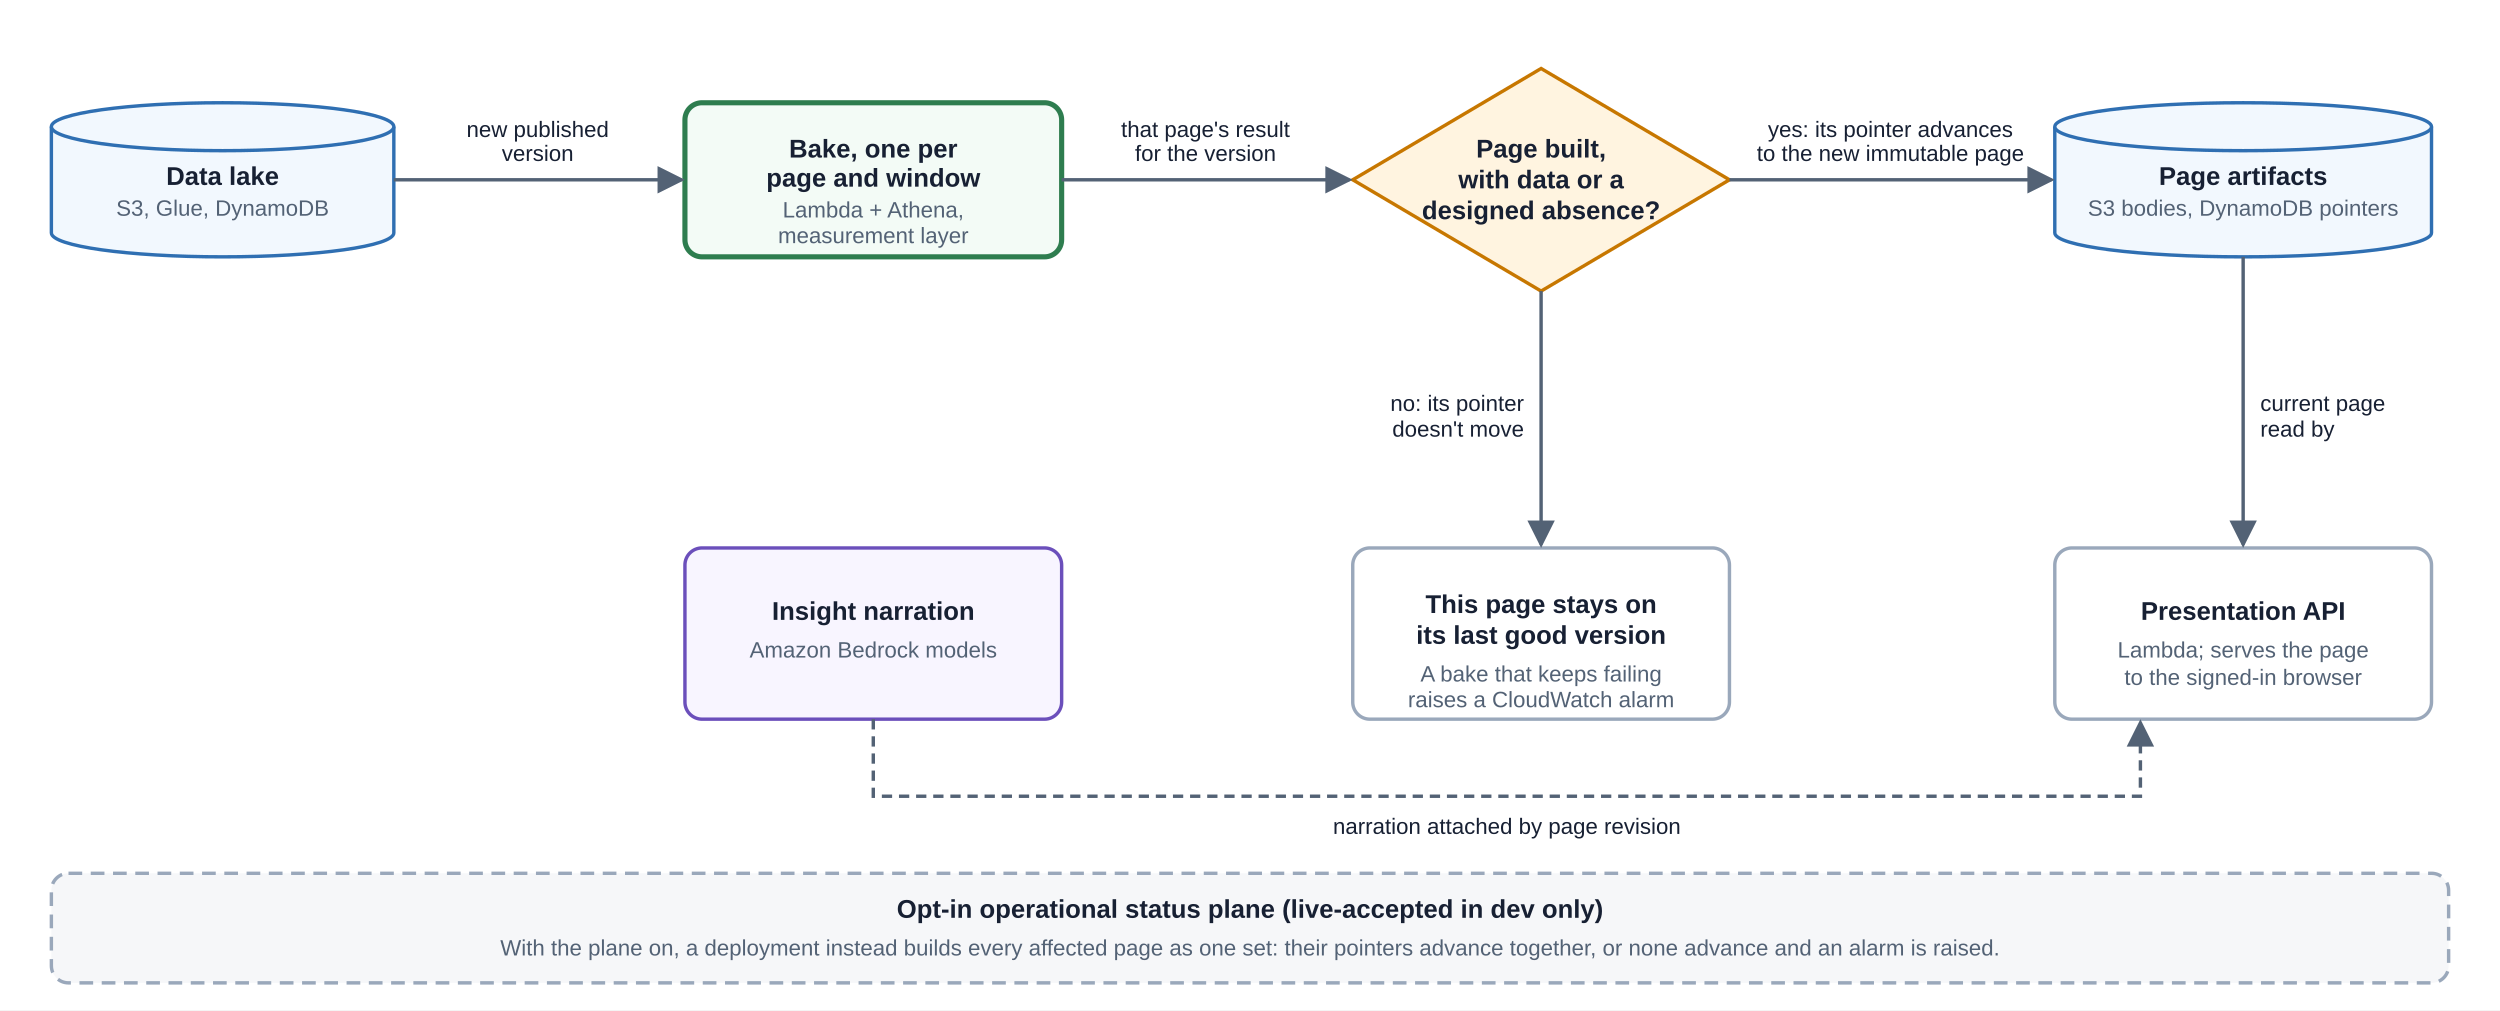
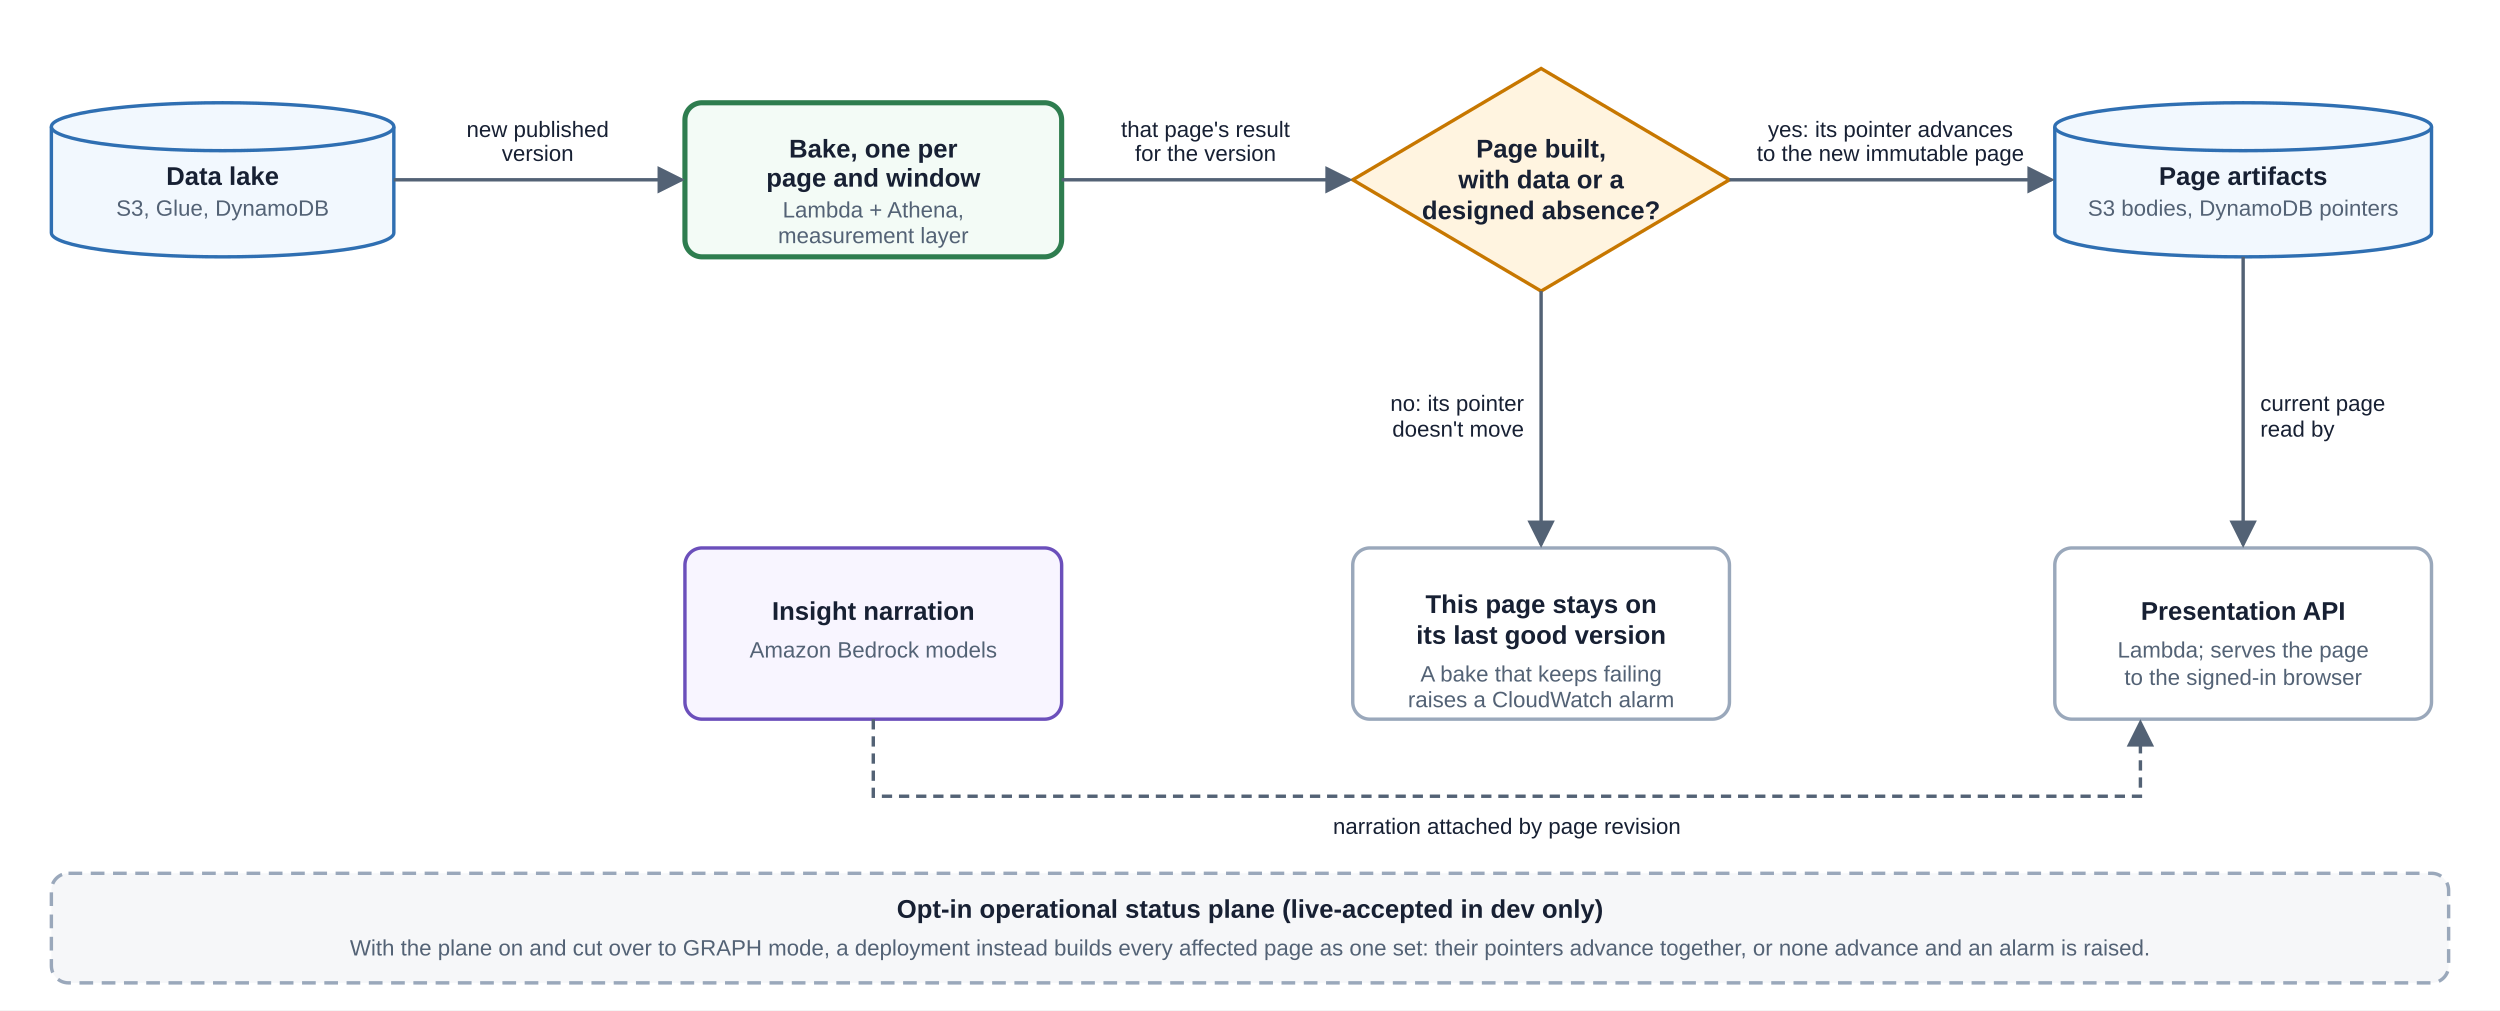
<svg xmlns="http://www.w3.org/2000/svg" viewBox="0 0 1460 590" role="img" focusable="false" aria-labelledby="page-refresh-title page-refresh-desc">
  <defs>
    <marker id="page-refresh-arrow" markerWidth="8" markerHeight="8" refX="7" refY="4" orient="auto">
      <path d="M0 0 L8 4 L0 8 Z" fill="#536275" />
    </marker>
  </defs>
  <rect x="0" y="0" width="1460" height="590" fill="#ffffff" />
  <g stroke-width="2">
    <path d="M30 74 V136 A100 14 0 0 0 230 136 V74" fill="#f2f8fe" stroke="#2f6fb2" />
    <ellipse cx="130" cy="74" rx="100" ry="14" fill="#f2f8fe" stroke="#2f6fb2" />
    <rect x="400" y="60" width="220" height="90" rx="10" fill="#f3fbf6" stroke="#2e7d4f" stroke-width="3" />
    <polygon points="900,40 1010,105 900,170 790,105" fill="#fff4e0" stroke="#c77700" />
    <path d="M1200 74 V136 A110 14 0 0 0 1420 136 V74" fill="#f2f8fe" stroke="#2f6fb2" />
    <ellipse cx="1310" cy="74" rx="110" ry="14" fill="#f2f8fe" stroke="#2f6fb2" />
    <rect x="790" y="320" width="220" height="100" rx="10" fill="#ffffff" stroke="#9aa8bb" />
    <rect x="1200" y="320" width="220" height="100" rx="10" fill="#ffffff" stroke="#9aa8bb" />
    <rect x="400" y="320" width="220" height="100" rx="10" fill="#f8f5ff" stroke="#6b4fbb" />
    <rect x="30" y="510" width="1400" height="64" rx="10" fill="#f6f7f9" stroke="#9aa8bb" stroke-dasharray="8 5" />
  </g>
  <g fill="none" stroke="#536275" stroke-width="2" marker-end="url(#page-refresh-arrow)">
    <line x1="230" y1="105" x2="398" y2="105" />
    <line x1="620" y1="105" x2="788" y2="105" />
    <line x1="1010" y1="105" x2="1198" y2="105" />
    <line x1="900" y1="170" x2="900" y2="318" />
    <line x1="1310" y1="150" x2="1310" y2="318" />
  </g>
  <g fill="none" stroke="#536275" stroke-width="2" stroke-dasharray="6 4" marker-end="url(#page-refresh-arrow)">
    <path d="M510 420 V465 H1250 V422" />
  </g>
  <g font-family="Arial, sans-serif" fill="#172033" text-anchor="middle">
    <g font-size="15" font-weight="bold">
      <text x="130" y="108">Data lake</text>
      <text x="510" y="92">Bake, one per</text>
      <text x="510" y="109">page and window</text>
      <text x="900" y="92">Page built,</text>
      <text x="900" y="110">with data or a</text>
      <text x="900" y="128">designed absence?</text>
      <text x="1310" y="108">Page artifacts</text>
      <text x="900" y="358">This page stays on</text>
      <text x="900" y="376">its last good version</text>
      <text x="1310" y="362">Presentation API</text>
      <text x="510" y="362">Insight narration</text>
      <text x="730" y="536">Opt-in operational status plane (live-accepted in dev only)</text>
    </g>
    <g font-size="13" fill="#536275">
      <text x="130" y="126">S3, Glue, DynamoDB</text>
      <text x="510" y="127">Lambda + Athena,</text>
      <text x="510" y="142">measurement layer</text>
      <text x="1310" y="126">S3 bodies, DynamoDB pointers</text>
      <text x="900" y="398">A bake that keeps failing</text>
      <text x="900" y="413">raises a CloudWatch alarm</text>
      <text x="1310" y="384">Lambda; serves the page</text>
      <text x="1310" y="400">to the signed-in browser</text>
      <text x="510" y="384">Amazon Bedrock models</text>
-       <text x="730" y="558">With the plane on, a deployment instead builds every affected page as one set: their pointers advance together, or none advance and an alarm is raised.</text>
+       <text x="730" y="558">With the plane on and cut over to GRAPH mode, a deployment instead builds every affected page as one set: their pointers advance together, or none advance and an alarm is raised.</text>
    </g>
    <g font-size="13">
      <text x="314" y="80">new published</text>
      <text x="314" y="94">version</text>
      <text x="704" y="80">that page's result</text>
      <text x="704" y="94">for the version</text>
      <text x="1104" y="80">yes: its pointer advances</text>
      <text x="1104" y="94">to the new immutable page</text>
      <text x="890" y="240" text-anchor="end">no: its pointer</text>
      <text x="890" y="255" text-anchor="end">doesn't move</text>
      <text x="1320" y="240" text-anchor="start">current page</text>
      <text x="1320" y="255" text-anchor="start">read by</text>
      <text x="880" y="487">narration attached by page revision</text>
    </g>
  </g>
</svg>
